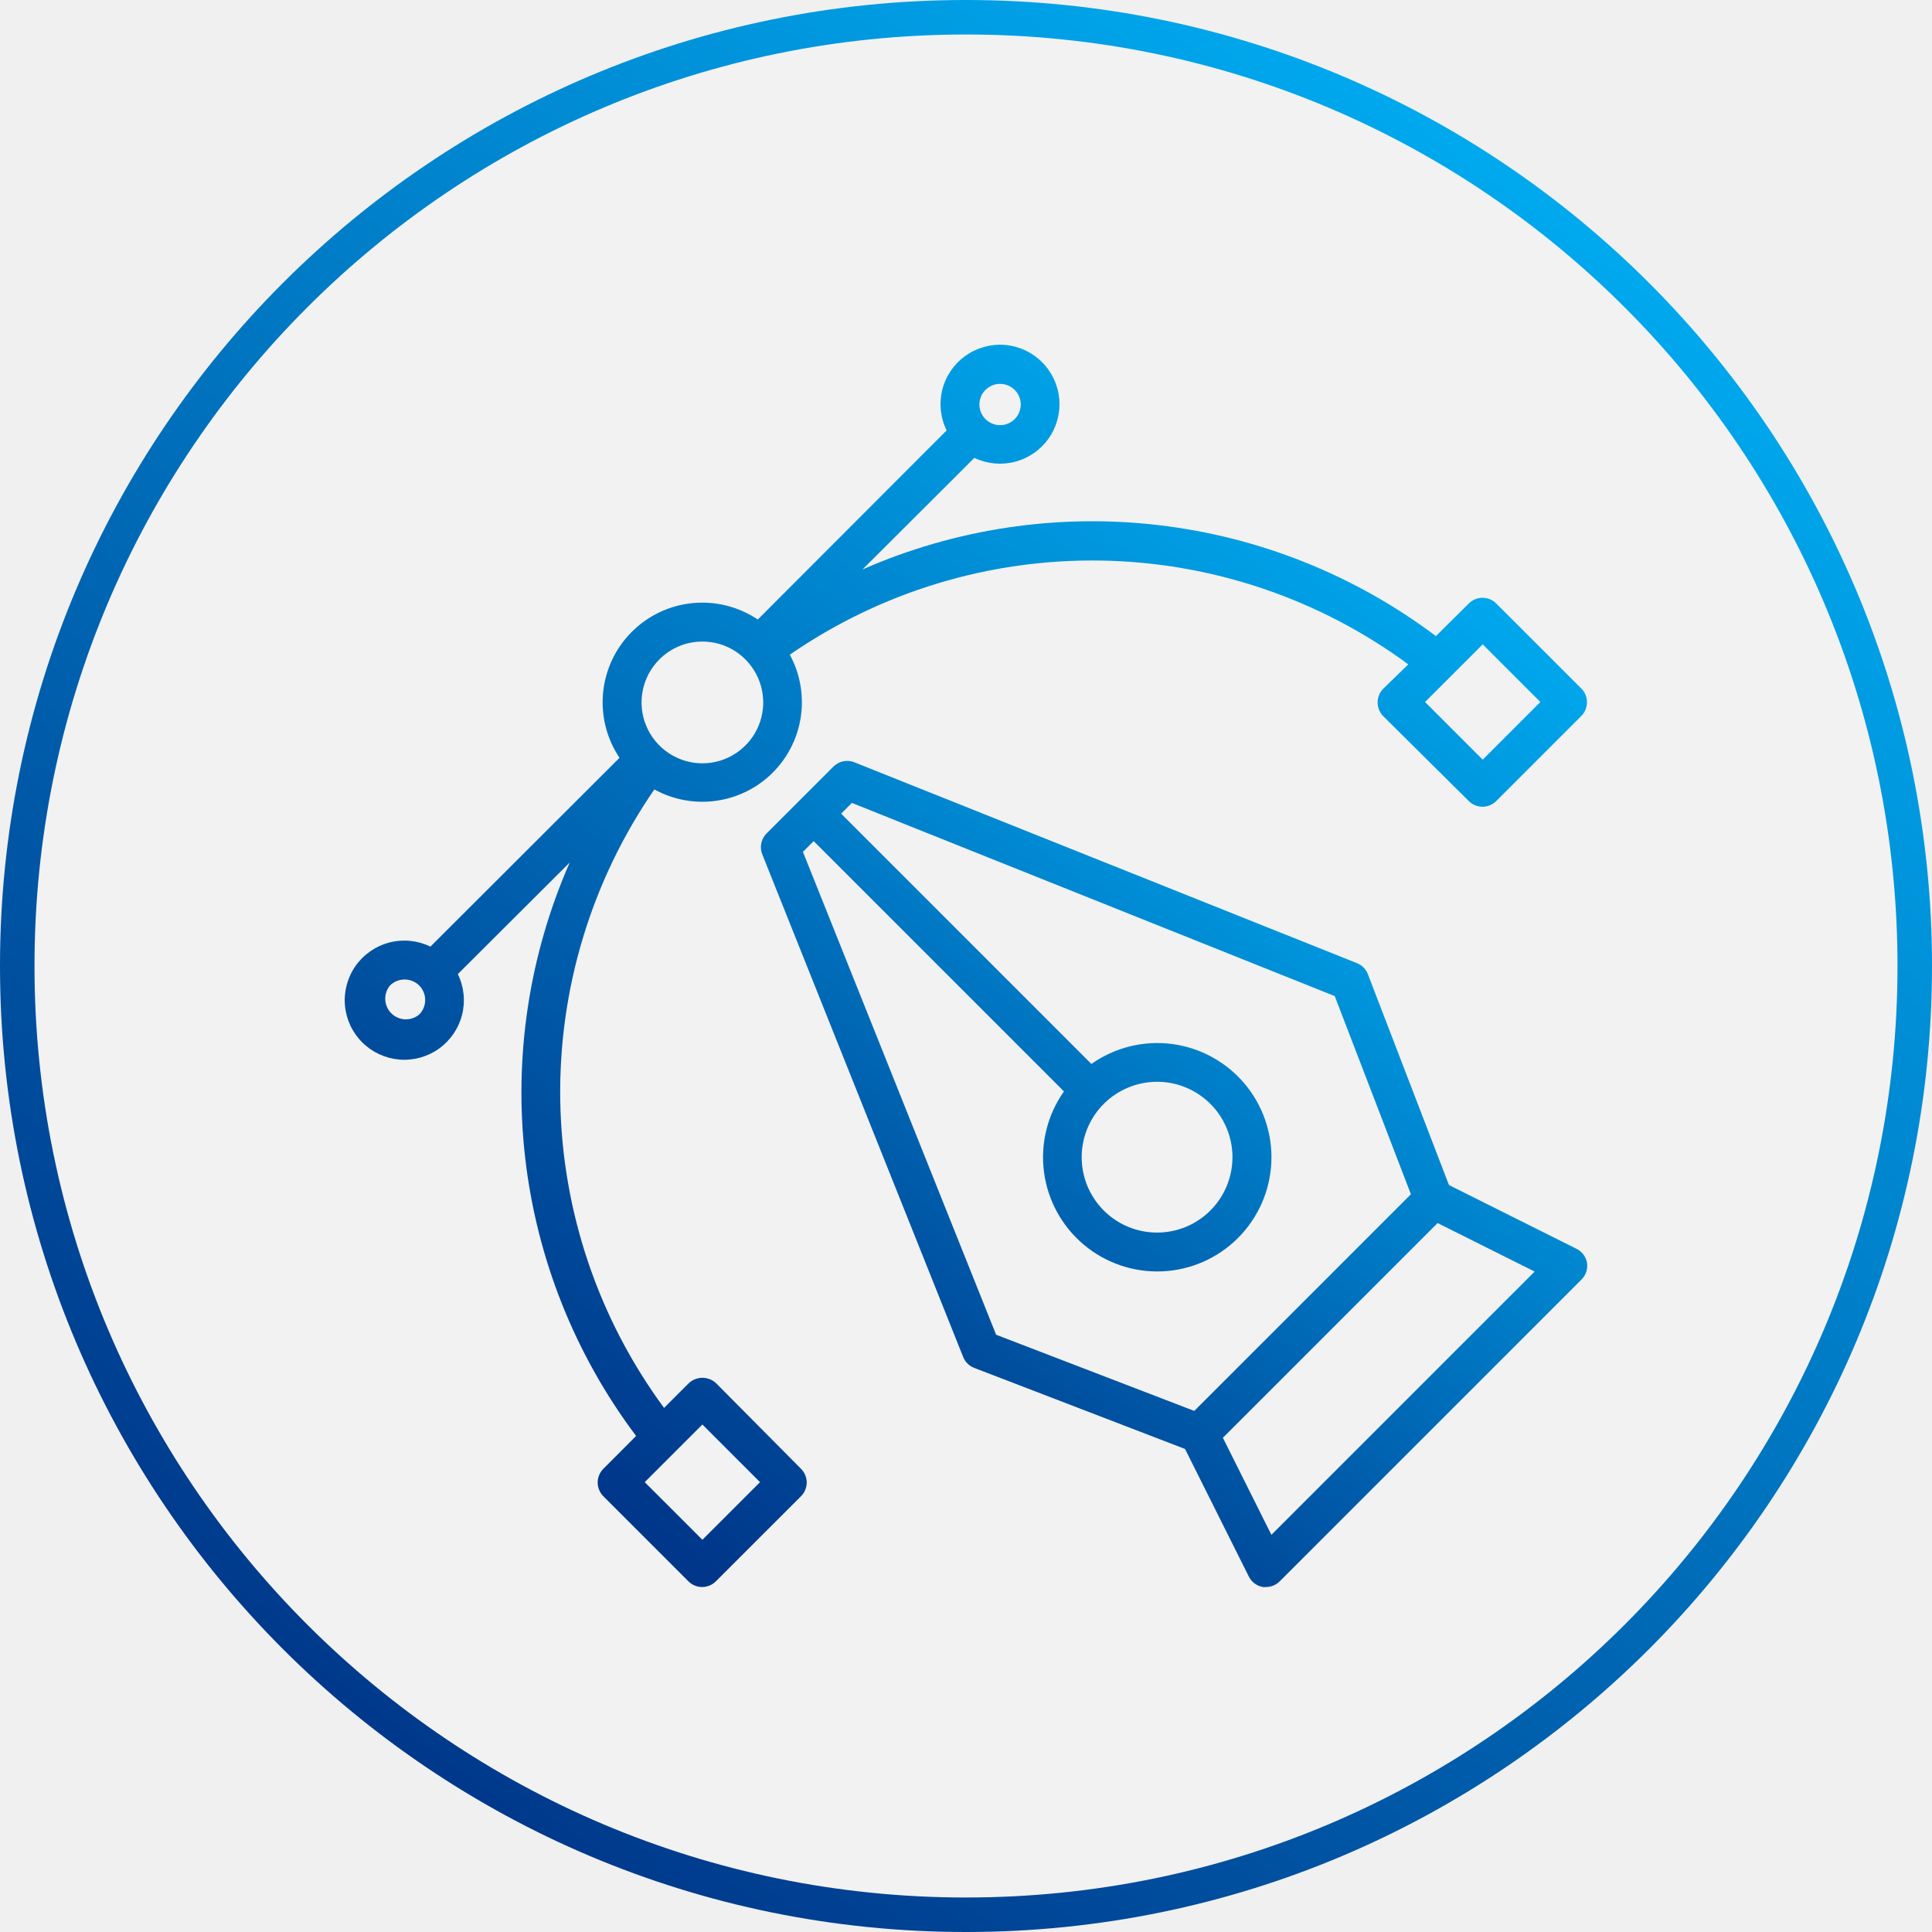
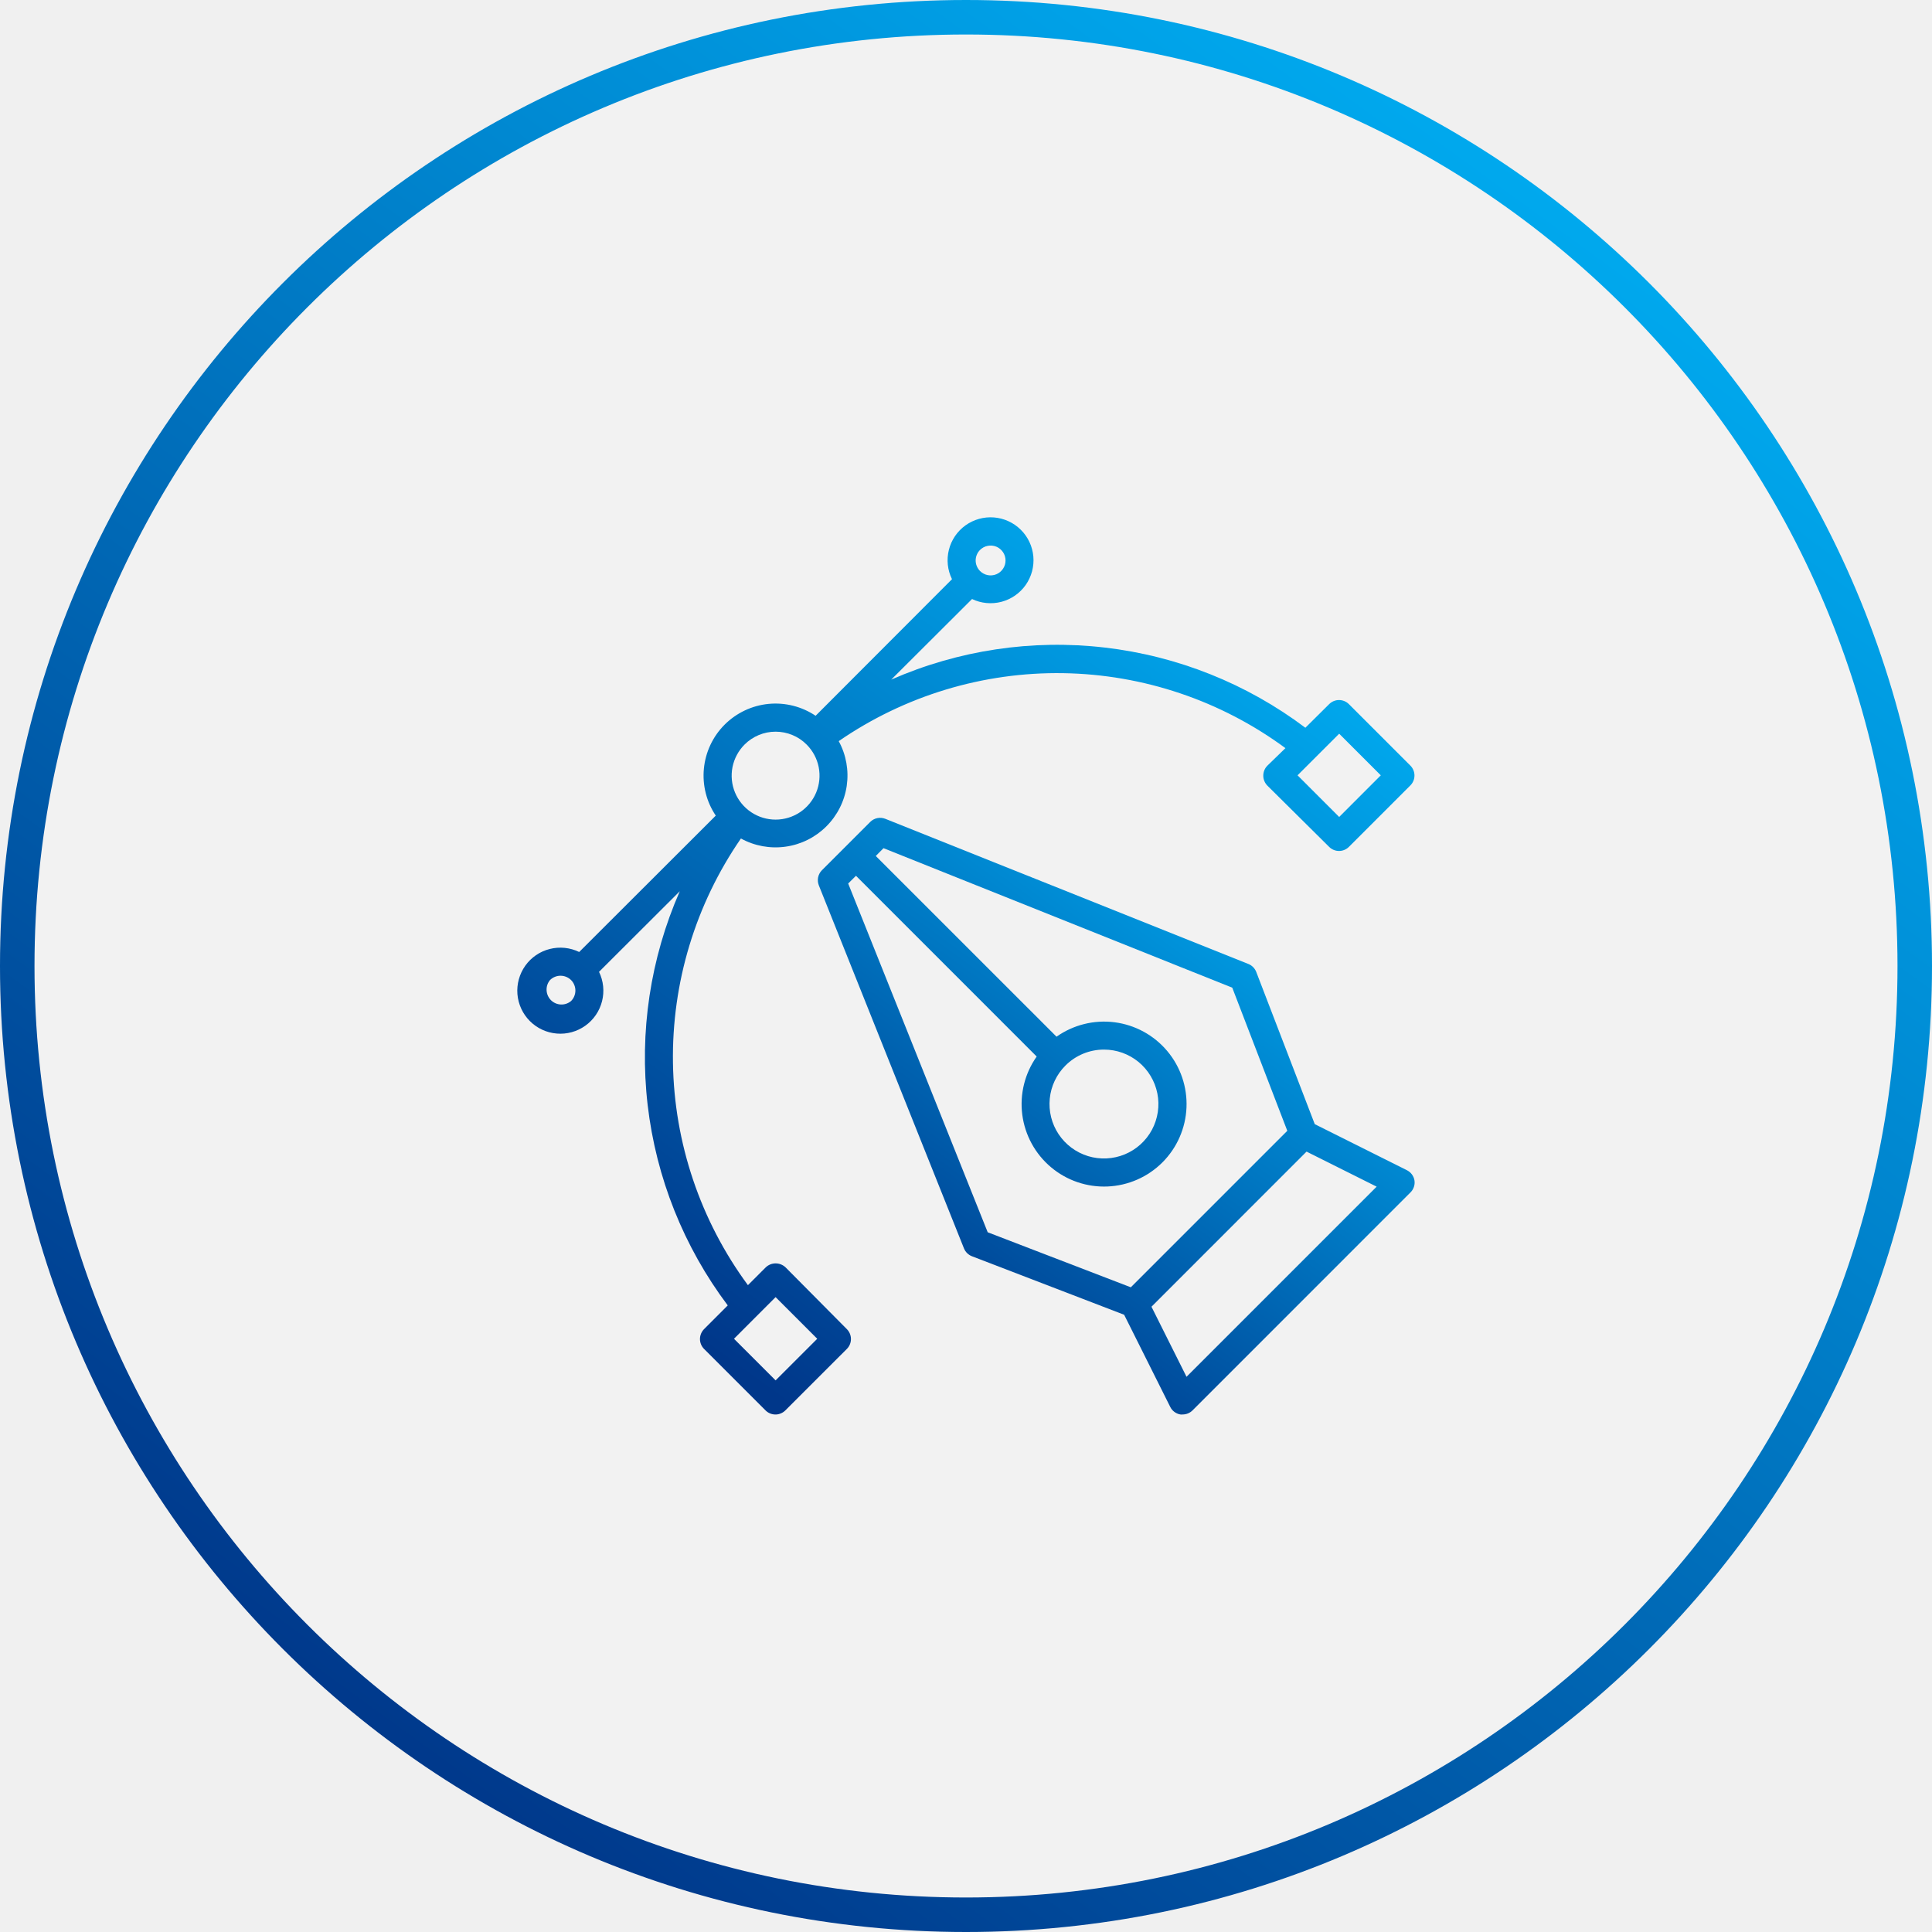
<svg xmlns="http://www.w3.org/2000/svg" width="56" height="56" viewBox="0 0 56 56" fill="none">
  <rect x="0.5" y="0.5" width="55" height="55" rx="27.5" fill="#F2F2F2" />
  <rect x="0.5" y="0.5" width="55" height="55" rx="27.5" stroke="url(#paint0_linear_1381_7785)" />
  <g clip-path="url(#clip0_1381_7785)">
-     <path d="M45.689 36.194L41.999 34.349L39.65 28.24C39.623 28.168 39.58 28.102 39.526 28.047C39.472 27.992 39.407 27.948 39.335 27.919L24.764 22.095C24.662 22.054 24.55 22.044 24.443 22.066C24.335 22.088 24.237 22.141 24.159 22.218L22.215 24.162C22.139 24.24 22.087 24.338 22.066 24.445C22.044 24.552 22.054 24.662 22.095 24.764L27.919 39.335C27.948 39.407 27.992 39.472 28.047 39.526C28.102 39.58 28.168 39.623 28.24 39.65L34.349 41.999L36.194 45.689C36.233 45.77 36.29 45.841 36.362 45.895C36.434 45.95 36.518 45.986 36.607 46.001C36.637 46.004 36.667 46.004 36.697 46.001C36.846 46 36.989 45.941 37.094 45.835L45.835 37.094C45.899 37.032 45.948 36.955 45.977 36.87C46.006 36.786 46.014 36.696 46.001 36.607C45.986 36.518 45.95 36.434 45.895 36.362C45.841 36.29 45.77 36.233 45.689 36.194ZM23.273 24.691L23.585 24.381L30.839 31.635C30.361 32.312 30.154 33.144 30.26 33.966C30.366 34.788 30.777 35.541 31.411 36.075C32.045 36.609 32.856 36.886 33.685 36.851C34.513 36.815 35.298 36.47 35.884 35.884C36.47 35.298 36.815 34.513 36.851 33.685C36.886 32.856 36.609 32.045 36.075 31.411C35.541 30.777 34.789 30.366 33.966 30.26C33.144 30.154 32.312 30.361 31.635 30.839L24.381 23.585L24.691 23.273L38.688 28.873L40.896 34.616L34.616 40.896L28.873 38.688L23.273 24.691ZM33.541 31.356C34.047 31.357 34.537 31.533 34.927 31.854C35.317 32.175 35.584 32.622 35.682 33.118C35.78 33.614 35.703 34.129 35.464 34.574C35.225 35.02 34.839 35.369 34.372 35.562C33.905 35.754 33.385 35.779 32.901 35.632C32.418 35.485 32 35.174 31.72 34.753C31.439 34.333 31.314 33.828 31.364 33.325C31.414 32.822 31.637 32.352 31.995 31.995C32.405 31.585 32.962 31.356 33.541 31.356ZM36.852 44.488L35.446 41.675L41.67 35.451L44.482 36.857L36.852 44.488Z" fill="url(#paint1_linear_1381_7785)" />
-     <path d="M20.758 40.095C20.651 39.993 20.508 39.936 20.36 39.936C20.212 39.936 20.07 39.993 19.962 40.095L19.248 40.809C17.342 38.222 16.29 35.104 16.239 31.891C16.189 28.677 17.142 25.528 18.967 22.882C19.513 23.183 20.143 23.298 20.76 23.211C21.378 23.124 21.951 22.84 22.393 22.4C22.835 21.96 23.123 21.388 23.213 20.771C23.303 20.154 23.191 19.524 22.893 18.976C25.539 17.151 28.688 16.198 31.901 16.248C35.115 16.299 38.233 17.351 40.82 19.257L40.094 19.963C39.99 20.068 39.931 20.211 39.931 20.359C39.931 20.433 39.945 20.507 39.973 20.575C40.001 20.644 40.042 20.706 40.094 20.759L42.575 23.22C42.68 23.324 42.823 23.383 42.971 23.383C43.12 23.383 43.263 23.324 43.368 23.22L45.835 20.753C45.887 20.701 45.928 20.639 45.957 20.57C45.985 20.502 45.999 20.429 45.999 20.355C45.999 20.281 45.985 20.208 45.957 20.14C45.928 20.071 45.887 20.009 45.835 19.957L43.368 17.491C43.263 17.386 43.12 17.327 42.971 17.327C42.823 17.327 42.68 17.386 42.575 17.491L41.621 18.438C39.272 16.67 36.493 15.559 33.572 15.22C30.651 14.88 27.692 15.324 25 16.506L28.242 13.272C28.61 13.447 29.028 13.487 29.422 13.384C29.817 13.281 30.162 13.041 30.396 12.708C30.63 12.375 30.739 11.969 30.703 11.563C30.667 11.157 30.488 10.777 30.198 10.491C29.909 10.204 29.527 10.029 29.121 9.997C28.714 9.966 28.31 10.079 27.979 10.317C27.648 10.555 27.412 10.902 27.313 11.297C27.214 11.693 27.259 12.11 27.438 12.476L21.965 17.957C21.409 17.585 20.741 17.416 20.075 17.481C19.409 17.546 18.787 17.841 18.313 18.314C17.84 18.787 17.546 19.41 17.481 20.076C17.416 20.742 17.584 21.41 17.957 21.965L12.476 27.438C12.108 27.259 11.69 27.216 11.293 27.317C10.898 27.418 10.55 27.656 10.313 27.988C10.076 28.321 9.964 28.727 9.998 29.134C10.032 29.541 10.209 29.923 10.498 30.212C10.787 30.501 11.169 30.678 11.576 30.712C11.983 30.746 12.389 30.634 12.722 30.397C13.054 30.16 13.292 29.812 13.393 29.416C13.493 29.02 13.45 28.602 13.271 28.234L16.514 25C15.331 27.692 14.886 30.651 15.224 33.572C15.562 36.493 16.671 39.271 18.438 41.622L17.487 42.575C17.383 42.681 17.324 42.823 17.324 42.972C17.324 43.12 17.383 43.263 17.487 43.368L19.954 45.835C20.059 45.941 20.202 46 20.351 46.001C20.425 46.001 20.498 45.986 20.567 45.958C20.635 45.929 20.698 45.888 20.75 45.835L23.219 43.368C23.324 43.263 23.383 43.12 23.383 42.972C23.383 42.823 23.324 42.681 23.219 42.575L20.758 40.095ZM42.977 18.677L44.648 20.348L42.977 22.019L41.306 20.348L42.977 18.677ZM28.563 11.303C28.647 11.219 28.753 11.161 28.87 11.138C28.986 11.114 29.107 11.126 29.216 11.171C29.326 11.216 29.42 11.293 29.486 11.392C29.552 11.49 29.587 11.606 29.587 11.725C29.587 11.844 29.552 11.96 29.486 12.058C29.42 12.157 29.326 12.234 29.216 12.279C29.107 12.324 28.986 12.336 28.87 12.312C28.753 12.289 28.647 12.231 28.563 12.147C28.508 12.091 28.464 12.026 28.434 11.953C28.404 11.881 28.388 11.803 28.388 11.725C28.388 11.647 28.404 11.569 28.434 11.497C28.464 11.424 28.508 11.358 28.563 11.303ZM19.113 19.113C19.276 18.949 19.471 18.819 19.684 18.73C19.898 18.641 20.127 18.596 20.359 18.596C20.59 18.596 20.82 18.641 21.034 18.73C21.247 18.819 21.442 18.949 21.605 19.113C21.852 19.36 22.02 19.674 22.088 20.016C22.157 20.358 22.122 20.713 21.988 21.035C21.855 21.358 21.629 21.634 21.339 21.827C21.049 22.021 20.708 22.125 20.359 22.125C20.01 22.125 19.669 22.021 19.379 21.827C19.089 21.634 18.863 21.358 18.73 21.035C18.596 20.713 18.561 20.358 18.63 20.016C18.698 19.674 18.866 19.36 19.113 19.113ZM12.149 29.407C12.034 29.503 11.888 29.552 11.739 29.546C11.589 29.539 11.448 29.476 11.342 29.371C11.236 29.265 11.174 29.123 11.167 28.974C11.16 28.825 11.21 28.678 11.306 28.563C11.418 28.453 11.57 28.391 11.727 28.391C11.885 28.391 12.037 28.453 12.149 28.563C12.205 28.619 12.249 28.685 12.279 28.757C12.309 28.829 12.324 28.907 12.324 28.985C12.324 29.064 12.309 29.141 12.279 29.214C12.249 29.286 12.205 29.352 12.149 29.407ZM20.359 44.631L18.688 42.961L20.359 41.29L22.03 42.961L20.359 44.631Z" fill="url(#paint2_linear_1381_7785)" />
+     <path d="M40.774 33.916L38.109 32.584L36.413 28.172C36.393 28.12 36.362 28.073 36.323 28.033C36.284 27.993 36.237 27.962 36.185 27.941L25.662 23.734C25.588 23.705 25.507 23.697 25.43 23.713C25.352 23.729 25.281 23.767 25.225 23.823L23.821 25.227C23.766 25.283 23.729 25.354 23.713 25.431C23.698 25.508 23.705 25.588 23.734 25.662L27.941 36.185C27.962 36.237 27.993 36.284 28.033 36.323C28.073 36.362 28.12 36.393 28.172 36.413L32.584 38.109L33.917 40.774C33.945 40.833 33.986 40.884 34.038 40.923C34.09 40.962 34.151 40.989 34.215 40.999C34.237 41.002 34.258 41.002 34.28 40.999C34.388 40.999 34.491 40.956 34.567 40.88L40.88 34.566C40.926 34.522 40.961 34.466 40.982 34.405C41.003 34.344 41.009 34.279 40.999 34.215C40.989 34.151 40.962 34.09 40.923 34.038C40.884 33.986 40.833 33.945 40.774 33.916ZM24.585 25.609L24.811 25.385L30.049 30.624C29.704 31.113 29.555 31.714 29.631 32.308C29.708 32.902 30.004 33.445 30.462 33.831C30.92 34.217 31.506 34.417 32.105 34.391C32.703 34.365 33.27 34.116 33.693 33.693C34.116 33.27 34.365 32.703 34.391 32.105C34.417 31.506 34.217 30.92 33.831 30.462C33.445 30.004 32.902 29.708 32.308 29.631C31.714 29.555 31.113 29.704 30.624 30.049L25.385 24.811L25.609 24.585L35.718 28.629L37.313 32.777L32.777 37.313L28.629 35.718L24.585 25.609ZM32.001 30.423C32.366 30.423 32.72 30.55 33.002 30.782C33.284 31.015 33.476 31.337 33.547 31.695C33.618 32.053 33.562 32.425 33.39 32.747C33.217 33.069 32.938 33.321 32.601 33.46C32.263 33.599 31.888 33.617 31.539 33.511C31.189 33.404 30.888 33.18 30.685 32.876C30.483 32.573 30.392 32.208 30.428 31.845C30.464 31.481 30.625 31.142 30.884 30.884C31.18 30.588 31.582 30.422 32.001 30.423ZM34.392 39.907L33.376 37.876L37.871 33.38L39.903 34.396L34.392 39.907Z" fill="url(#paint1_linear_1381_7785)" />
+     <path d="M22.77 36.735C22.692 36.661 22.589 36.62 22.482 36.62C22.375 36.62 22.273 36.661 22.195 36.735L21.679 37.251C20.302 35.382 19.543 33.13 19.506 30.81C19.47 28.489 20.158 26.215 21.476 24.304C21.87 24.521 22.325 24.604 22.771 24.541C23.217 24.479 23.631 24.273 23.95 23.955C24.27 23.637 24.478 23.224 24.543 22.779C24.608 22.333 24.527 21.878 24.311 21.482C26.222 20.165 28.497 19.476 30.817 19.512C33.138 19.549 35.39 20.308 37.259 21.685L36.734 22.195C36.659 22.271 36.617 22.374 36.617 22.482C36.616 22.535 36.627 22.588 36.647 22.637C36.667 22.687 36.697 22.732 36.734 22.77L38.526 24.547C38.602 24.623 38.705 24.666 38.812 24.666C38.92 24.666 39.023 24.623 39.099 24.547L40.88 22.766C40.918 22.728 40.948 22.683 40.968 22.634C40.989 22.585 40.999 22.532 40.999 22.479C40.999 22.425 40.989 22.372 40.968 22.323C40.948 22.274 40.918 22.229 40.88 22.191L39.099 20.41C39.023 20.334 38.92 20.291 38.812 20.291C38.705 20.291 38.602 20.334 38.526 20.41L37.837 21.094C36.14 19.817 34.134 19.015 32.024 18.77C29.915 18.524 27.778 18.845 25.833 19.699L28.175 17.363C28.44 17.49 28.742 17.518 29.027 17.444C29.312 17.369 29.561 17.196 29.73 16.956C29.899 16.715 29.978 16.422 29.952 16.129C29.926 15.836 29.797 15.561 29.587 15.354C29.378 15.147 29.102 15.021 28.809 14.998C28.516 14.975 28.224 15.057 27.985 15.228C27.746 15.4 27.575 15.651 27.504 15.937C27.432 16.222 27.464 16.524 27.594 16.788L23.641 20.747C23.24 20.478 22.757 20.356 22.276 20.403C21.795 20.45 21.346 20.663 21.004 21.004C20.662 21.346 20.45 21.796 20.403 22.277C20.356 22.758 20.477 23.24 20.747 23.641L16.788 27.594C16.522 27.465 16.22 27.434 15.934 27.507C15.648 27.579 15.397 27.751 15.226 27.991C15.055 28.232 14.974 28.525 14.998 28.819C15.023 29.113 15.151 29.389 15.359 29.597C15.568 29.806 15.844 29.934 16.138 29.958C16.432 29.983 16.725 29.902 16.965 29.731C17.206 29.56 17.377 29.309 17.45 29.023C17.523 28.737 17.492 28.434 17.363 28.169L19.704 25.833C18.85 27.777 18.528 29.914 18.772 32.024C19.017 34.133 19.818 36.14 21.094 37.838L20.407 38.526C20.332 38.602 20.289 38.706 20.289 38.813C20.289 38.92 20.332 39.023 20.407 39.099L22.189 40.881C22.265 40.957 22.368 41 22.475 41C22.529 41.001 22.582 40.99 22.631 40.969C22.681 40.949 22.726 40.919 22.764 40.881L24.547 39.099C24.623 39.023 24.665 38.92 24.665 38.813C24.665 38.706 24.623 38.602 24.547 38.526L22.77 36.735ZM38.817 21.267L40.023 22.473L38.817 23.68L37.61 22.473L38.817 21.267ZM28.406 15.941C28.467 15.88 28.544 15.838 28.628 15.822C28.712 15.805 28.799 15.813 28.878 15.845C28.958 15.878 29.025 15.934 29.073 16.005C29.121 16.076 29.146 16.16 29.146 16.246C29.146 16.331 29.121 16.415 29.073 16.486C29.025 16.558 28.958 16.613 28.878 16.646C28.799 16.678 28.712 16.687 28.628 16.67C28.544 16.653 28.467 16.611 28.406 16.55C28.366 16.51 28.335 16.463 28.313 16.41C28.291 16.358 28.28 16.302 28.28 16.246C28.28 16.189 28.291 16.133 28.313 16.081C28.335 16.028 28.366 15.981 28.406 15.941ZM21.581 21.582C21.699 21.463 21.84 21.369 21.994 21.305C22.148 21.241 22.314 21.208 22.481 21.208C22.648 21.208 22.814 21.241 22.968 21.305C23.123 21.369 23.263 21.463 23.381 21.582C23.559 21.76 23.681 21.987 23.73 22.234C23.779 22.481 23.754 22.737 23.658 22.97C23.562 23.203 23.398 23.402 23.189 23.542C22.98 23.682 22.733 23.757 22.481 23.757C22.229 23.757 21.983 23.682 21.773 23.542C21.564 23.402 21.401 23.203 21.304 22.97C21.208 22.737 21.183 22.481 21.232 22.234C21.282 21.987 21.403 21.76 21.581 21.582ZM16.552 29.016C16.469 29.085 16.363 29.121 16.255 29.116C16.148 29.111 16.045 29.066 15.969 28.99C15.893 28.913 15.848 28.811 15.843 28.703C15.838 28.595 15.873 28.49 15.943 28.407C16.024 28.327 16.133 28.282 16.247 28.282C16.361 28.282 16.471 28.327 16.552 28.407C16.592 28.447 16.624 28.494 16.645 28.547C16.667 28.599 16.678 28.655 16.678 28.711C16.678 28.768 16.667 28.824 16.645 28.876C16.624 28.929 16.592 28.976 16.552 29.016ZM22.481 40.011L21.275 38.805L22.481 37.598L23.688 38.805L22.481 40.011Z" fill="url(#paint2_linear_1381_7785)" />
  </g>
  <defs>
    <linearGradient id="paint0_linear_1381_7785" x1="47.577" y1="7.471" x2="14.155" y2="53.475" gradientUnits="userSpaceOnUse">
      <stop stop-color="#00A9EE" />
      <stop offset="1" stop-color="#00378A" />
    </linearGradient>
-     <linearGradient id="paint1_linear_1381_7785" x1="42.404" y1="25.25" x2="28.112" y2="44.925" gradientUnits="userSpaceOnUse">
+     <linearGradient id="paint1_linear_1381_7785" x1="38.402" y1="26.012" x2="28.08" y2="40.223" gradientUnits="userSpaceOnUse">
      <stop stop-color="#00A9EE" />
      <stop offset="1" stop-color="#00378A" />
    </linearGradient>
-     <linearGradient id="paint2_linear_1381_7785" x1="40.584" y1="14.796" x2="19.093" y2="44.377" gradientUnits="userSpaceOnUse">
+     <linearGradient id="paint2_linear_1381_7785" x1="37.088" y1="18.464" x2="21.567" y2="39.828" gradientUnits="userSpaceOnUse">
      <stop stop-color="#00A9EE" />
      <stop offset="1" stop-color="#00378A" />
    </linearGradient>
    <clipPath id="clip0_1381_7785">
-       <rect width="36" height="36" fill="white" transform="translate(10 10)" />
+       <rect width="26" height="26" fill="white" transform="translate(15 15)" />
    </clipPath>
  </defs>
</svg>
